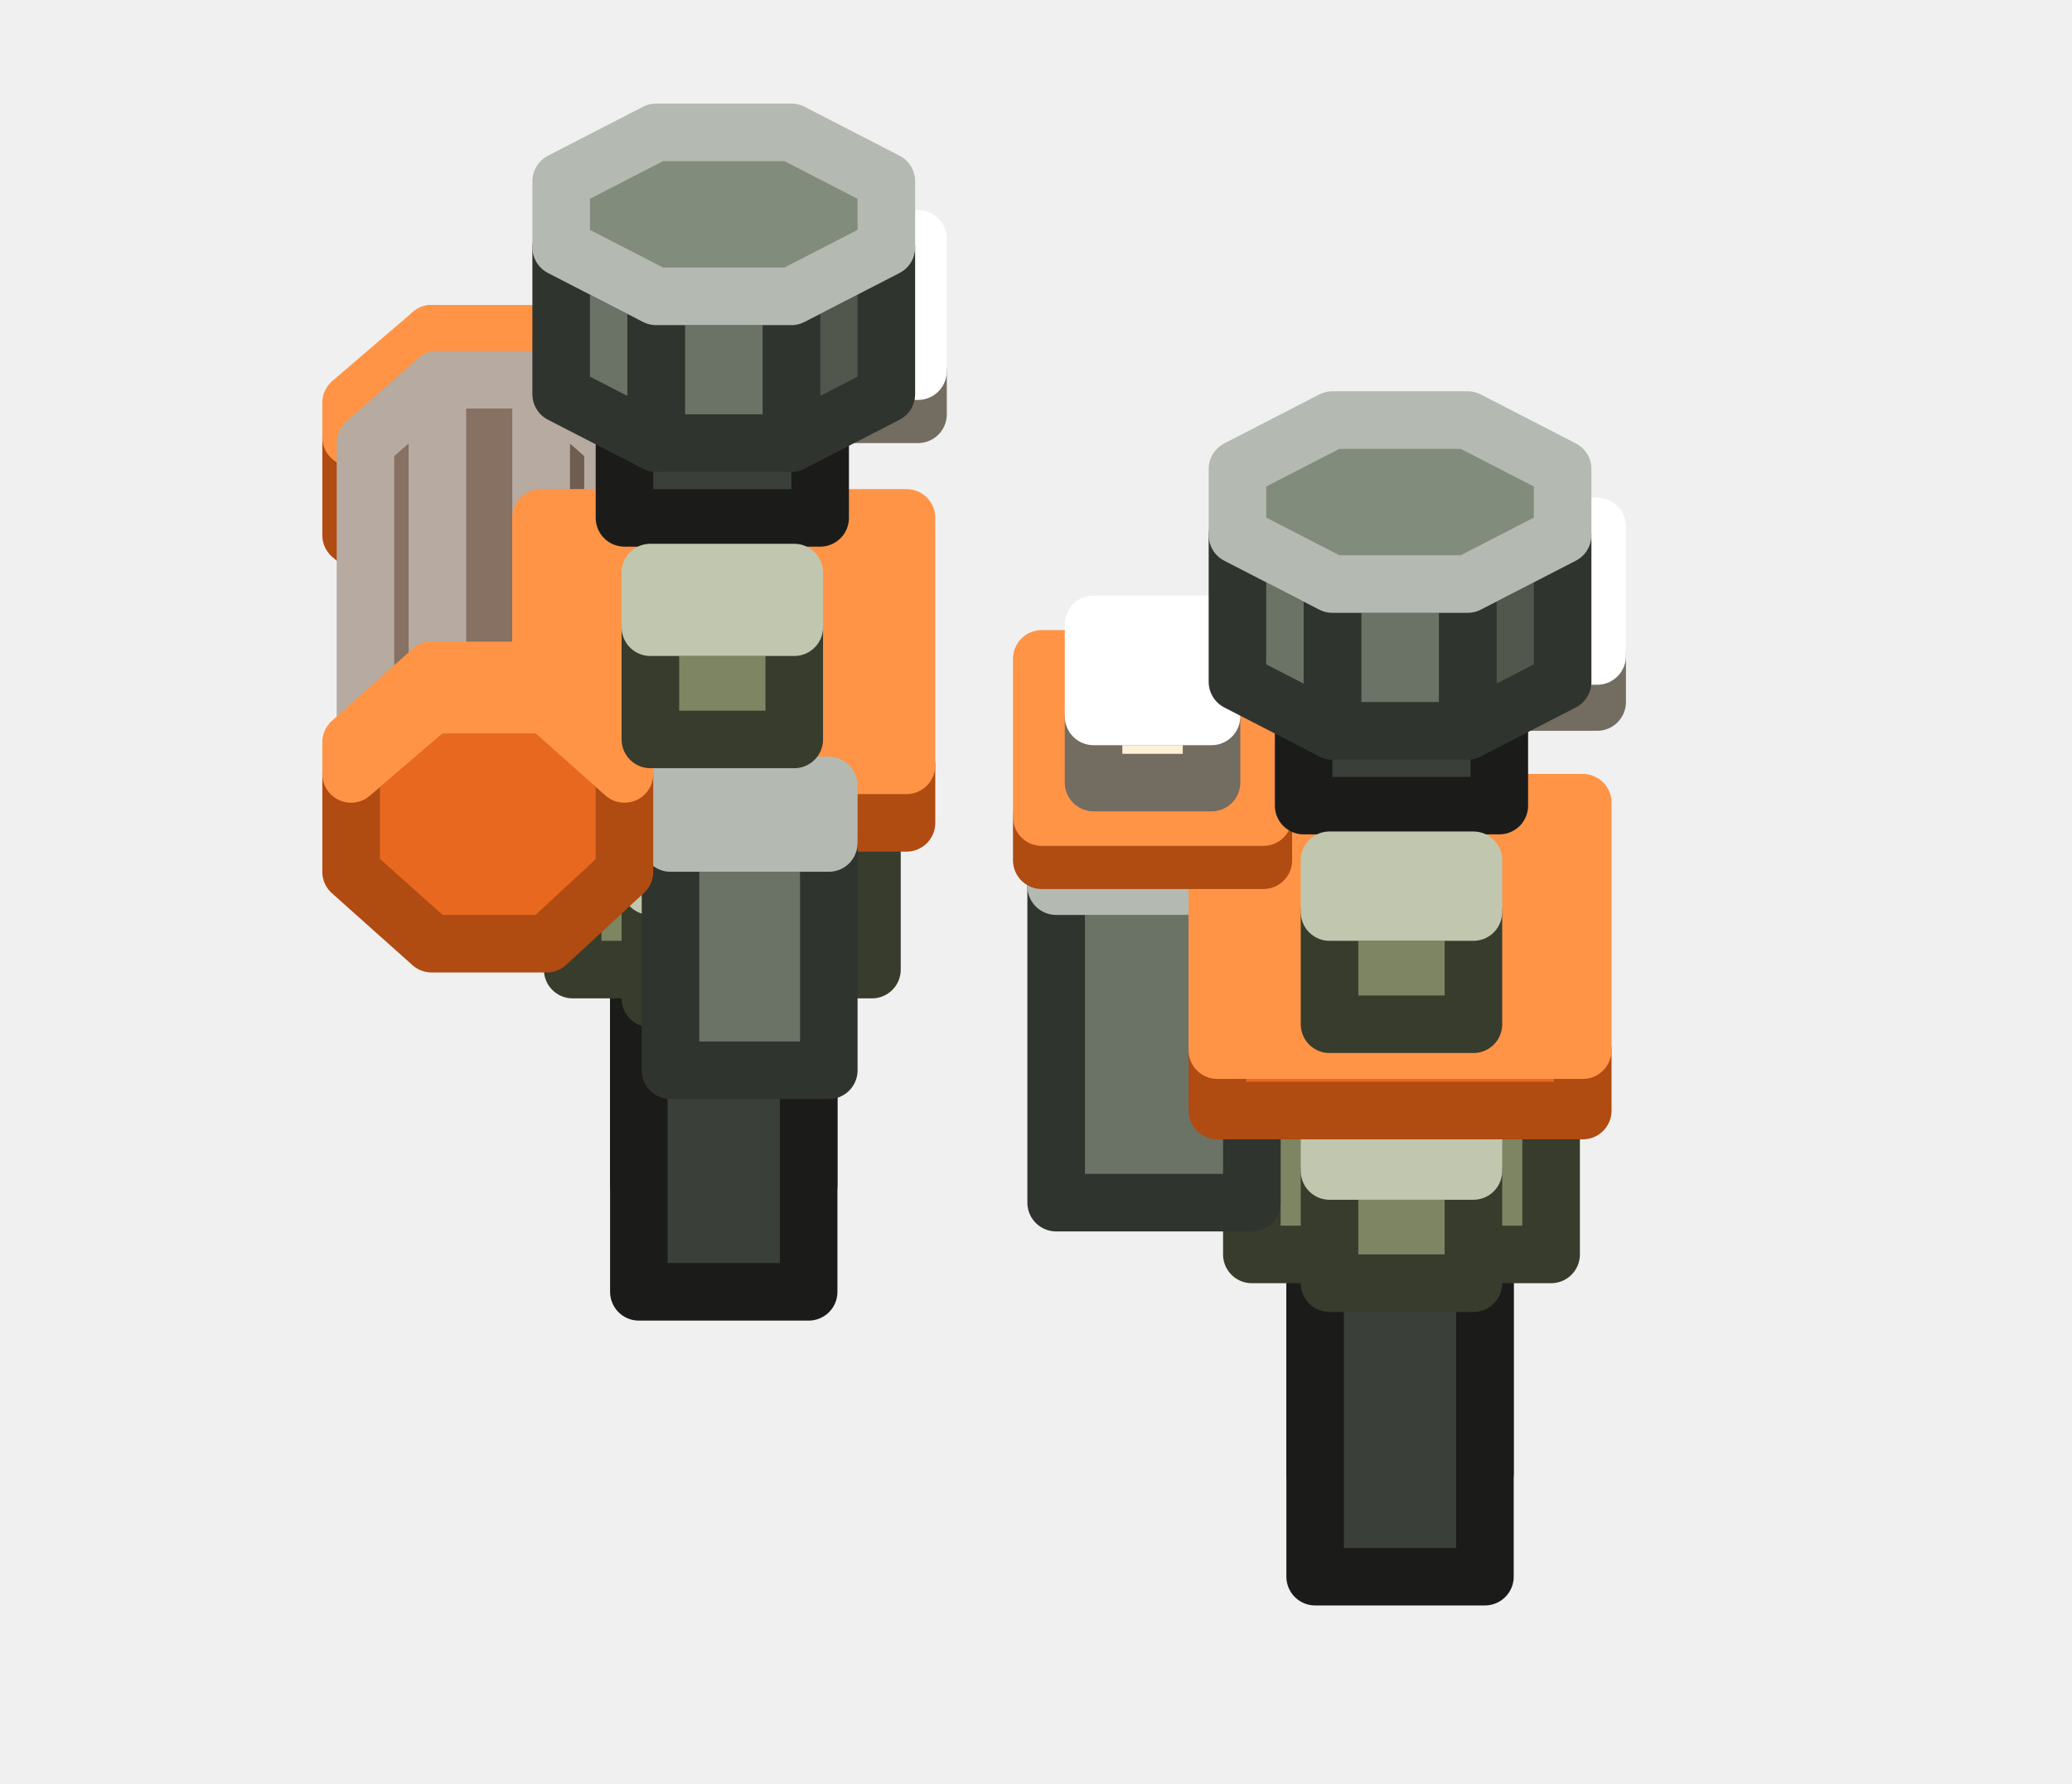
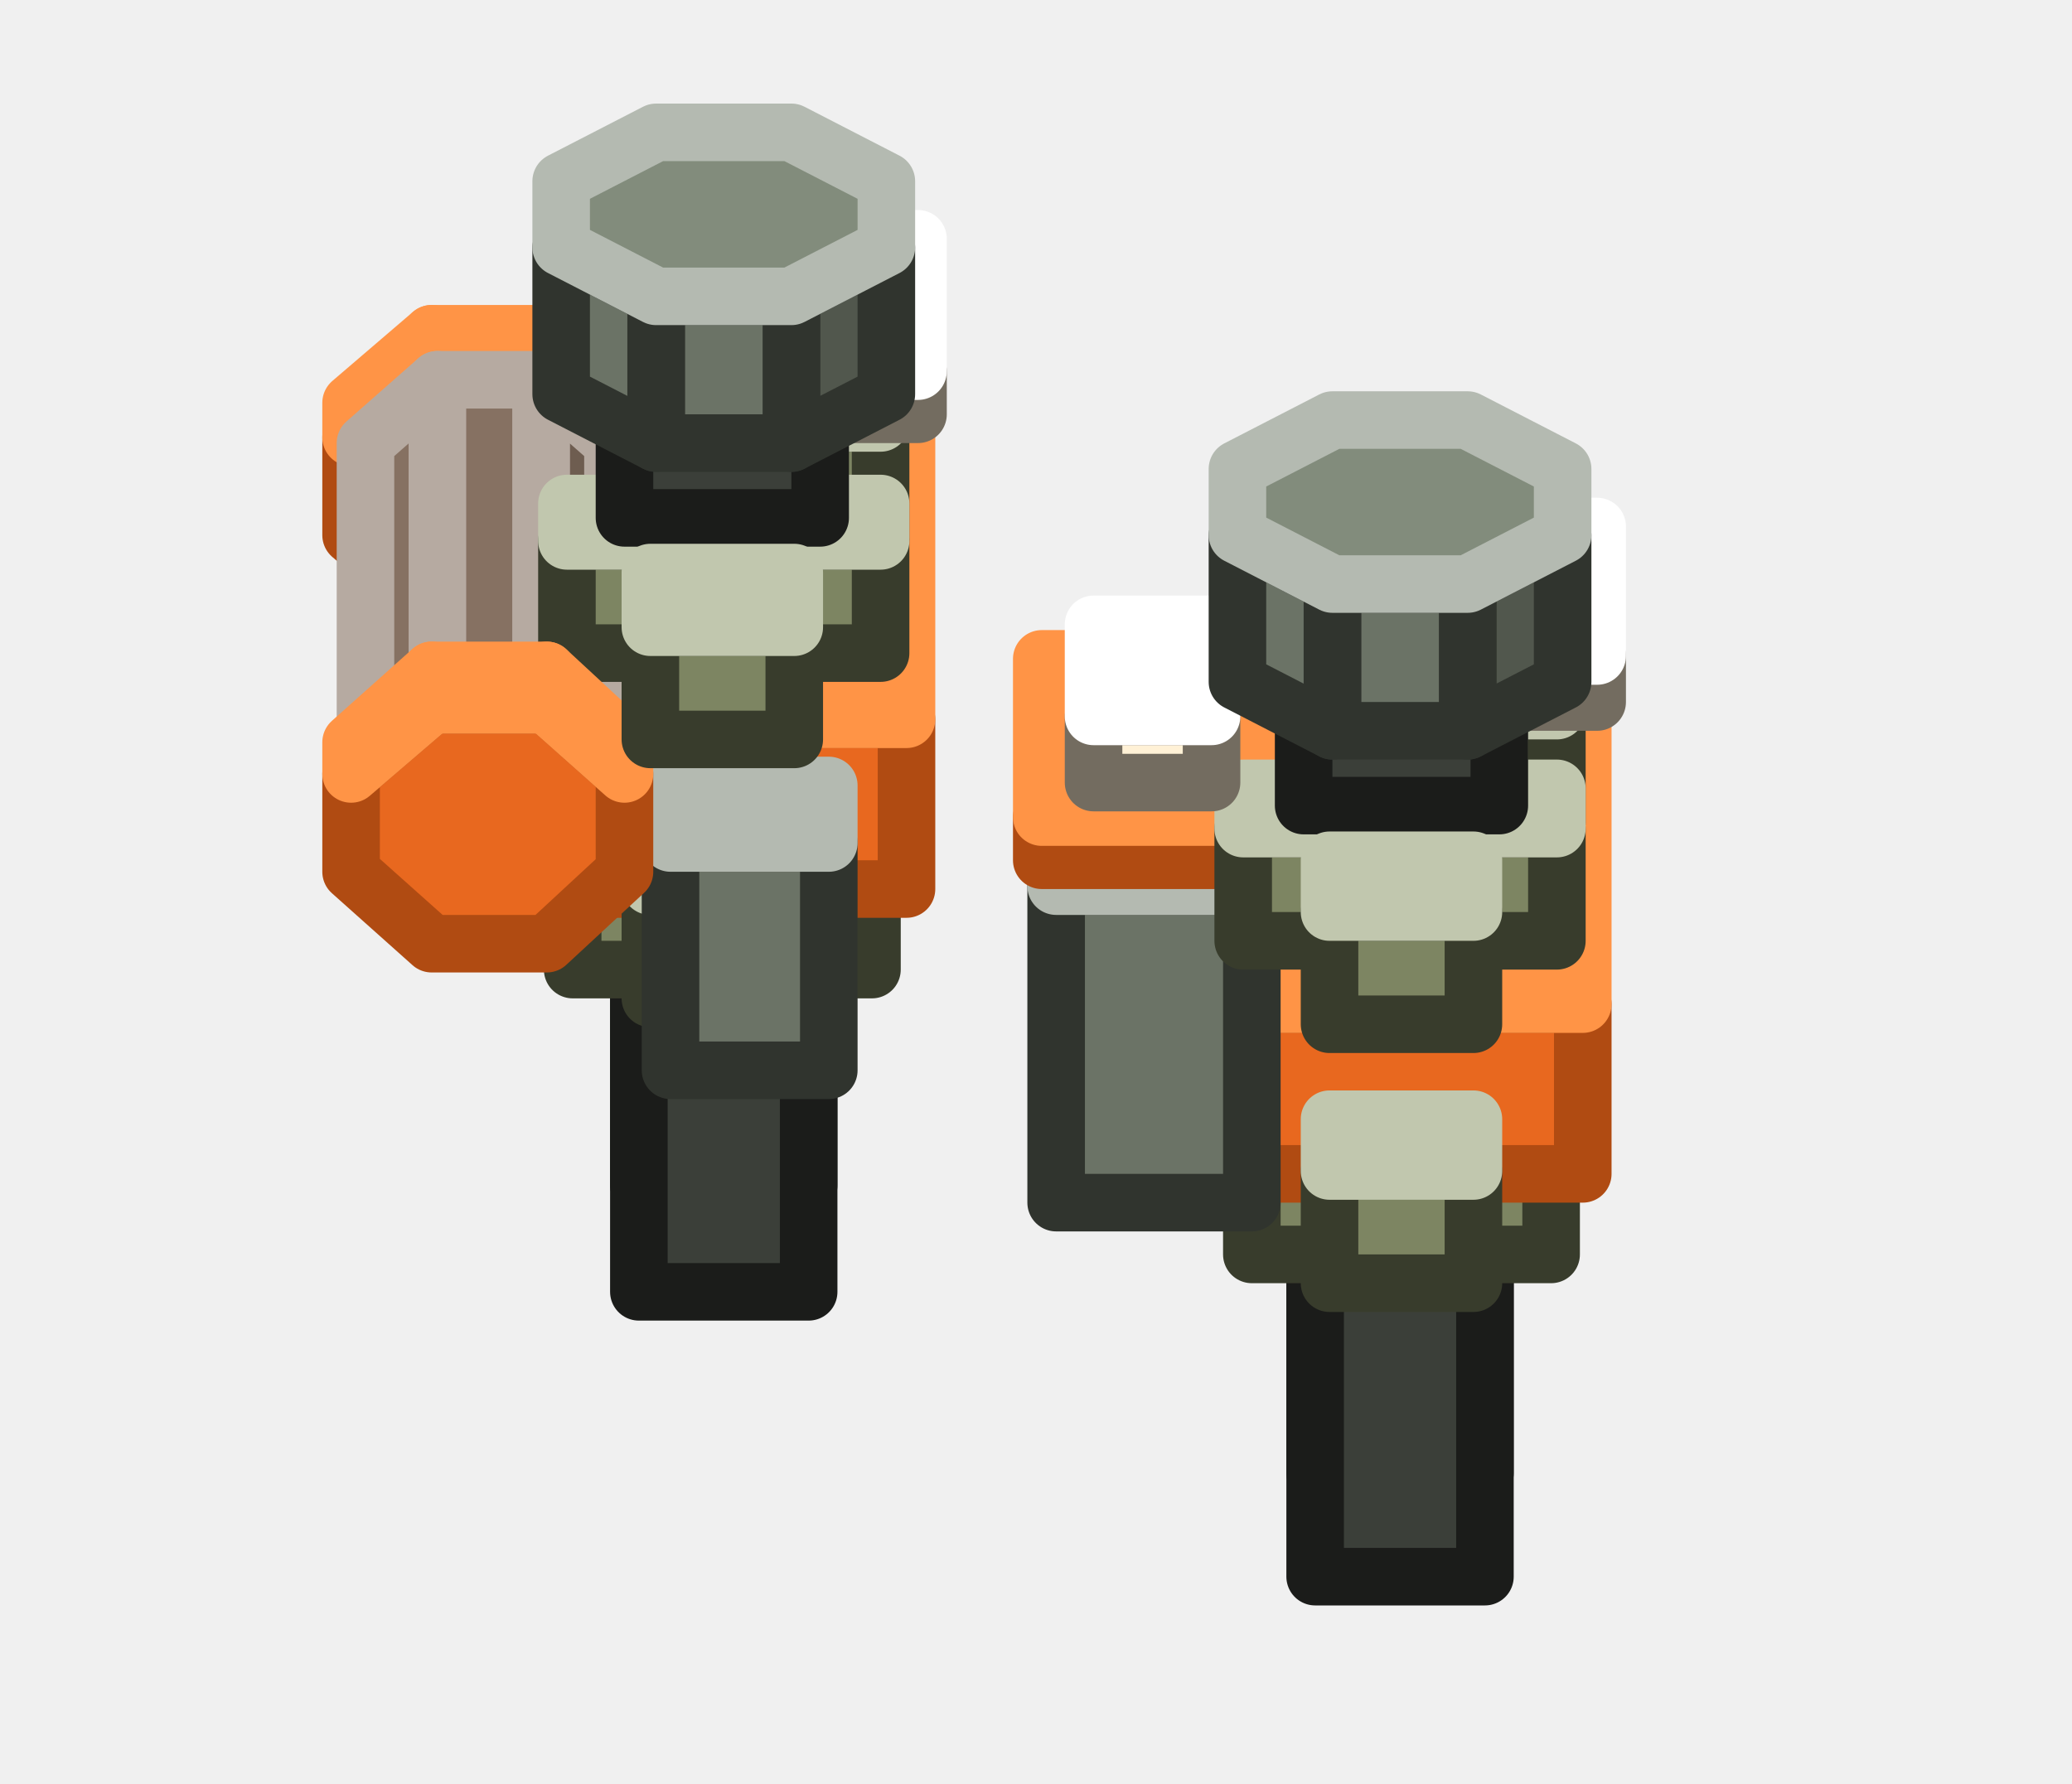
<svg xmlns="http://www.w3.org/2000/svg" width="72" height="62" viewBox="0 0 72 62">
  <g stroke-width="2" stroke-linejoin="round">
    <polygon points="27.6,25.2 22.6,25.2 22.6,21.3 27.6,21.3" fill="#7D8562" stroke="#383C2C" />
    <polygon points="27.6,21.3 22.6,21.3 22.6,19.5 27.6,19.5" fill="#98A278" stroke="#C1C7AE" />
    <polygon points="28.1,41.2 22.2,41.2 22.2,29.5 28.1,29.5" fill="#3B3F39" stroke="#1B1C1A" />
    <polygon points="28.1,29.5 22.2,29.5 22.2,26.5 28.1,26.5" fill="#484D46" stroke="#919490" />
    <polygon points="19,12.8 21.7,15.2 21.7,18.6 19,21 15,21 12.2,18.6 12.2,15.2 15,12.8" fill="#E8681F" stroke="#B04B12" />
    <polygon points="19,11.6 21.7,14 21.7,15.2 19,12.8" fill="#E8681F" stroke="#FF9446" />
    <polygon points="12.2,14 15,11.6 15,12.8 12.2,15.2" fill="#FF9446" stroke="#FF9446" />
    <polygon points="15,11.6 19,11.6 19,12.8 15,12.8" fill="#FF9446" stroke="#FF9446" />
    <polygon points="28.1,44.9 22.2,44.9 22.2,33.1 28.1,33.1" fill="#3B3F39" stroke="#1B1C1A" />
    <polygon points="28.1,33.1 22.2,33.1 22.2,30.2 28.1,30.2" fill="#484D46" stroke="#919490" />
-     <polygon points="30.3,33.7 19.9,33.7 19.9,28.2 30.3,28.2" fill="#7D8562" stroke="#383C2C" />
-     <polygon points="30.3,28.2 19.9,28.2 19.9,20.5 30.3,20.5" fill="#98A278" stroke="#C1C7AE" />
+     <polygon points="30.3,33.7 19.9,33.7 19.9,29.7 30.3,29.7" fill="#7D8562" stroke="#383C2C" />
+     <polygon points="30.3,29.7 19.9,29.7 19.9,22 30.3,22" fill="#98A278" stroke="#C1C7AE" />
+     <polygon points="31.5,30.9 18.8,30.9 18.8,25 31.5,25" fill="#E8681F" stroke="#B04B12" />
+     <polygon points="31.5,25 18.8,25 18.8,15 31.5,15" fill="#FF9446" stroke="#FF9446" />
+     <polygon points="27.6,16.2 22.6,16.2 22.6,12.2 27.6,12.2" fill="#7D8562" stroke="#383C2C" />
+     <polygon points="27.6,12.2 22.6,12.2 22.6,10.4 27.6,10.4" fill="#98A278" stroke="#C1C7AE" />
+     <polygon points="30.6,18.7 19.7,18.7 19.7,14.7 30.6,14.7" fill="#7D8562" stroke="#383C2C" />
+     <polygon points="30.6,14.7 19.7,14.7 19.7,13.4 30.6,13.4" fill="#98A278" stroke="#C1C7AE" />
    <polygon points="18.8,23.7 21.3,25.8 21.3,28.9 18.8,31.1 15.2,31.1 12.7,28.9 12.7,25.8 15.2,23.7" fill="#6E5D50" stroke="#322A24" />
    <polygon points="18.8,13.2 21.3,15.4 21.3,25.8 18.8,23.7" fill="#6E5D50" stroke="#B6AAA1" />
    <polygon points="12.7,15.4 15.2,13.2 15.2,23.7 12.7,25.8" fill="#867162" stroke="#B6AAA1" />
    <polygon points="15.2,13.2 18.8,13.2 18.8,23.7 15.2,23.7" fill="#867162" stroke="#B6AAA1" />
    <polygon points="27.6,34.7 22.6,34.7 22.6,30.8 27.6,30.8" fill="#7D8562" stroke="#383C2C" />
    <polygon points="27.6,30.8 22.6,30.8 22.6,29 27.6,29" fill="#98A278" stroke="#C1C7AE" />
-     <polygon points="31.5,28.6 18.8,28.6 18.8,26.6 31.5,26.6" fill="#E8681F" stroke="#B04B12" />
-     <polygon points="31.5,26.6 18.8,26.6 18.8,18 31.5,18" fill="#FF9446" stroke="#FF9446" />
-     <polygon points="27.6,16.2 22.6,16.2 22.6,12.2 27.6,12.2" fill="#7D8562" stroke="#383C2C" />
-     <polygon points="27.6,12.2 22.6,12.2 22.6,10.4 27.6,10.4" fill="#98A278" stroke="#C1C7AE" />
+     <polygon points="30.6,22.7 19.7,22.7 19.7,18.8 30.6,18.8" fill="#7D8562" stroke="#383C2C" />
+     <polygon points="30.6,18.8 19.7,18.8 19.7,17.5 30.6,17.5" fill="#98A278" stroke="#C1C7AE" />
    <polygon points="28.5,18 21.7,18 21.7,14.5 28.5,14.5" fill="#3B3F39" stroke="#1B1C1A" />
    <polygon points="28.5,14.5 21.7,14.5 21.7,10.6 28.5,10.6" fill="#484D46" stroke="#919490" />
    <polygon points="51.2,35.1 46.2,35.1 46.2,31.2 51.2,31.2" fill="#7D8562" stroke="#383C2C" />
    <polygon points="51.2,31.2 46.2,31.2 46.2,29.4 51.2,29.4" fill="#98A278" stroke="#C1C7AE" />
    <polygon points="31.9,14.4 29.2,14.4 29.2,12.9 31.9,12.9" fill="#FFF1D6" stroke="#736C60" />
    <polygon points="31.9,12.9 29.2,12.9 29.2,8.3 31.9,8.3" fill="#FFFFFF" stroke="#FFFFFF" />
    <polygon points="51.6,51.2 45.7,51.2 45.7,39.4 51.6,39.4" fill="#3B3F39" stroke="#1B1C1A" />
    <polygon points="51.6,39.4 45.7,39.4 45.7,36.5 51.6,36.5" fill="#484D46" stroke="#919490" />
    <polygon points="30.8,13.7 27.5,15.4 27.5,10.3 30.8,8.6" fill="#51574D" stroke="#30342E" />
    <polygon points="27.5,15.4 22.8,15.4 22.8,10.3 27.5,10.3" fill="#6B7366" stroke="#30342E" />
    <polygon points="22.8,15.4 19.5,13.7 19.5,8.6 22.8,10.3" fill="#6B7366" stroke="#30342E" />
    <polygon points="30.8,8.6 27.5,10.3 22.8,10.3 19.5,8.6 19.5,6.3 22.8,4.6 27.5,4.6 30.8,6.3" fill="#828C7C" stroke="#B4BAB1" />
    <polygon points="28.8,37.2 23.3,37.2 23.3,29.3 28.8,29.3" fill="#6B7366" stroke="#30342E" />
    <polygon points="28.8,29.3 23.3,29.3 23.3,27.3 28.8,27.3" fill="#828C7C" stroke="#B4BAB1" />
    <polygon points="19,24.5 21.7,26.9 21.7,30.3 19,32.8 15,32.8 12.2,30.3 12.2,26.9 15,24.5" fill="#E8681F" stroke="#B04B12" />
    <polygon points="19,23.3 21.7,25.8 21.7,26.9 19,24.5" fill="#E8681F" stroke="#FF9446" />
    <polygon points="12.2,25.8 15,23.3 15,24.5 12.2,26.9" fill="#FF9446" stroke="#FF9446" />
    <polygon points="15,23.3 19,23.3 19,24.5 15,24.5" fill="#FF9446" stroke="#FF9446" />
+     <polygon points="51.6,54.8 45.7,54.8 45.7,43 51.6,43" fill="#3B3F39" stroke="#1B1C1A" />
+     <polygon points="51.6,43 45.7,43 45.7,40.1 51.6,40.1" fill="#484D46" stroke="#919490" />
+     <polygon points="53.9,43.6 43.5,43.6 43.5,39.7 53.9,39.7" fill="#7D8562" stroke="#383C2C" />
+     <polygon points="53.9,39.7 43.5,39.7 43.5,32 53.9,32" fill="#98A278" stroke="#C1C7AE" />
+     <polygon points="55,40.8 42.3,40.8 42.3,34.9 55,34.9" fill="#E8681F" stroke="#B04B12" />
+     <polygon points="55,34.9 42.3,34.9 42.3,25 55,25" fill="#FF9446" stroke="#FF9446" />
    <polygon points="27.6,25.7 22.6,25.7 22.6,21.8 27.6,21.8" fill="#7D8562" stroke="#383C2C" />
    <polygon points="27.6,21.8 22.6,21.8 22.6,19.9 27.6,19.9" fill="#98A278" stroke="#C1C7AE" />
-     <polygon points="51.6,54.8 45.7,54.8 45.7,43 51.6,43" fill="#3B3F39" stroke="#1B1C1A" />
-     <polygon points="51.6,43 45.7,43 45.7,40.1 51.6,40.1" fill="#484D46" stroke="#919490" />
-     <polygon points="53.9,43.6 43.5,43.6 43.5,38.1 53.9,38.1" fill="#7D8562" stroke="#383C2C" />
-     <polygon points="53.9,38.1 43.5,38.1 43.5,30.4 53.9,30.4" fill="#98A278" stroke="#C1C7AE" />
    <polygon points="51.2,26.1 46.2,26.1 46.2,22.2 51.2,22.2" fill="#7D8562" stroke="#383C2C" />
    <polygon points="51.2,22.2 46.2,22.2 46.2,20.4 51.2,20.4" fill="#98A278" stroke="#C1C7AE" />
+     <polygon points="54.1,28.6 43.2,28.6 43.2,24.7 54.1,24.7" fill="#7D8562" stroke="#383C2C" />
+     <polygon points="54.1,24.7 43.2,24.7 43.2,23.3 54.1,23.3" fill="#98A278" stroke="#C1C7AE" />
    <polygon points="43.5,41.8 36.7,41.8 36.7,30.8 43.5,30.8" fill="#6B7366" stroke="#30342E" />
    <polygon points="43.5,30.8 36.7,30.8 36.7,23.6 43.5,23.6" fill="#828C7C" stroke="#B4BAB1" />
+     <polygon points="43.9,29.9 36.2,29.9 36.2,28.4 43.9,28.4" fill="#E8681F" stroke="#B04B12" />
+     <polygon points="43.9,28.4 36.2,28.4 36.2,22.9 43.9,22.9" fill="#FF9446" stroke="#FF9446" />
    <polygon points="51.2,44.6 46.2,44.6 46.2,40.7 51.2,40.7" fill="#7D8562" stroke="#383C2C" />
    <polygon points="51.2,40.7 46.2,40.7 46.2,38.9 51.2,38.9" fill="#98A278" stroke="#C1C7AE" />
-     <polygon points="55,38.6 42.3,38.6 42.3,36.5 55,36.5" fill="#E8681F" stroke="#B04B12" />
-     <polygon points="55,36.5 42.3,36.5 42.3,27.9 55,27.9" fill="#FF9446" stroke="#FF9446" />
-     <polygon points="43.9,29.9 36.2,29.9 36.2,28.4 43.9,28.4" fill="#E8681F" stroke="#B04B12" />
-     <polygon points="43.9,28.4 36.2,28.4 36.2,22.9 43.9,22.9" fill="#FF9446" stroke="#FF9446" />
+     <polygon points="54.1,32.7 43.2,32.7 43.2,28.8 54.1,28.8" fill="#7D8562" stroke="#383C2C" />
+     <polygon points="54.1,28.8 43.2,28.8 43.2,27.4 54.1,27.4" fill="#98A278" stroke="#C1C7AE" />
    <polygon points="42.1,27.2 38,27.2 38,24.9 42.1,24.9" fill="#FFF1D6" stroke="#736C60" />
    <polygon points="42.1,24.9 38,24.9 38,21.7 42.1,21.7" fill="#FFFFFF" stroke="#FFFFFF" />
    <polygon points="52.1,28 45.3,28 45.3,24.4 52.1,24.4" fill="#3B3F39" stroke="#1B1C1A" />
    <polygon points="52.1,24.4 45.3,24.4 45.3,20.6 52.1,20.6" fill="#484D46" stroke="#919490" />
    <polygon points="55.5,24.4 52.7,24.4 52.7,22.8 55.5,22.8" fill="#FFF1D6" stroke="#736C60" />
    <polygon points="55.5,22.8 52.7,22.8 52.7,18.3 55.5,18.3" fill="#FFFFFF" stroke="#FFFFFF" />
    <polygon points="54.3,23.7 51,25.4 51,20.3 54.3,18.6" fill="#51574D" stroke="#30342E" />
    <polygon points="51,25.4 46.3,25.4 46.3,20.3 51,20.3" fill="#6B7366" stroke="#30342E" />
    <polygon points="46.3,25.4 43,23.7 43,18.6 46.3,20.3" fill="#6B7366" stroke="#30342E" />
    <polygon points="54.3,18.6 51,20.3 46.3,20.3 43,18.6 43,16.3 46.3,14.6 51,14.6 54.3,16.3" fill="#828C7C" stroke="#B4BAB1" />
    <polygon points="51.2,35.6 46.2,35.6 46.2,31.7 51.2,31.7" fill="#7D8562" stroke="#383C2C" />
    <polygon points="51.2,31.7 46.2,31.7 46.2,29.9 51.2,29.9" fill="#98A278" stroke="#C1C7AE" />
  </g>
</svg>
